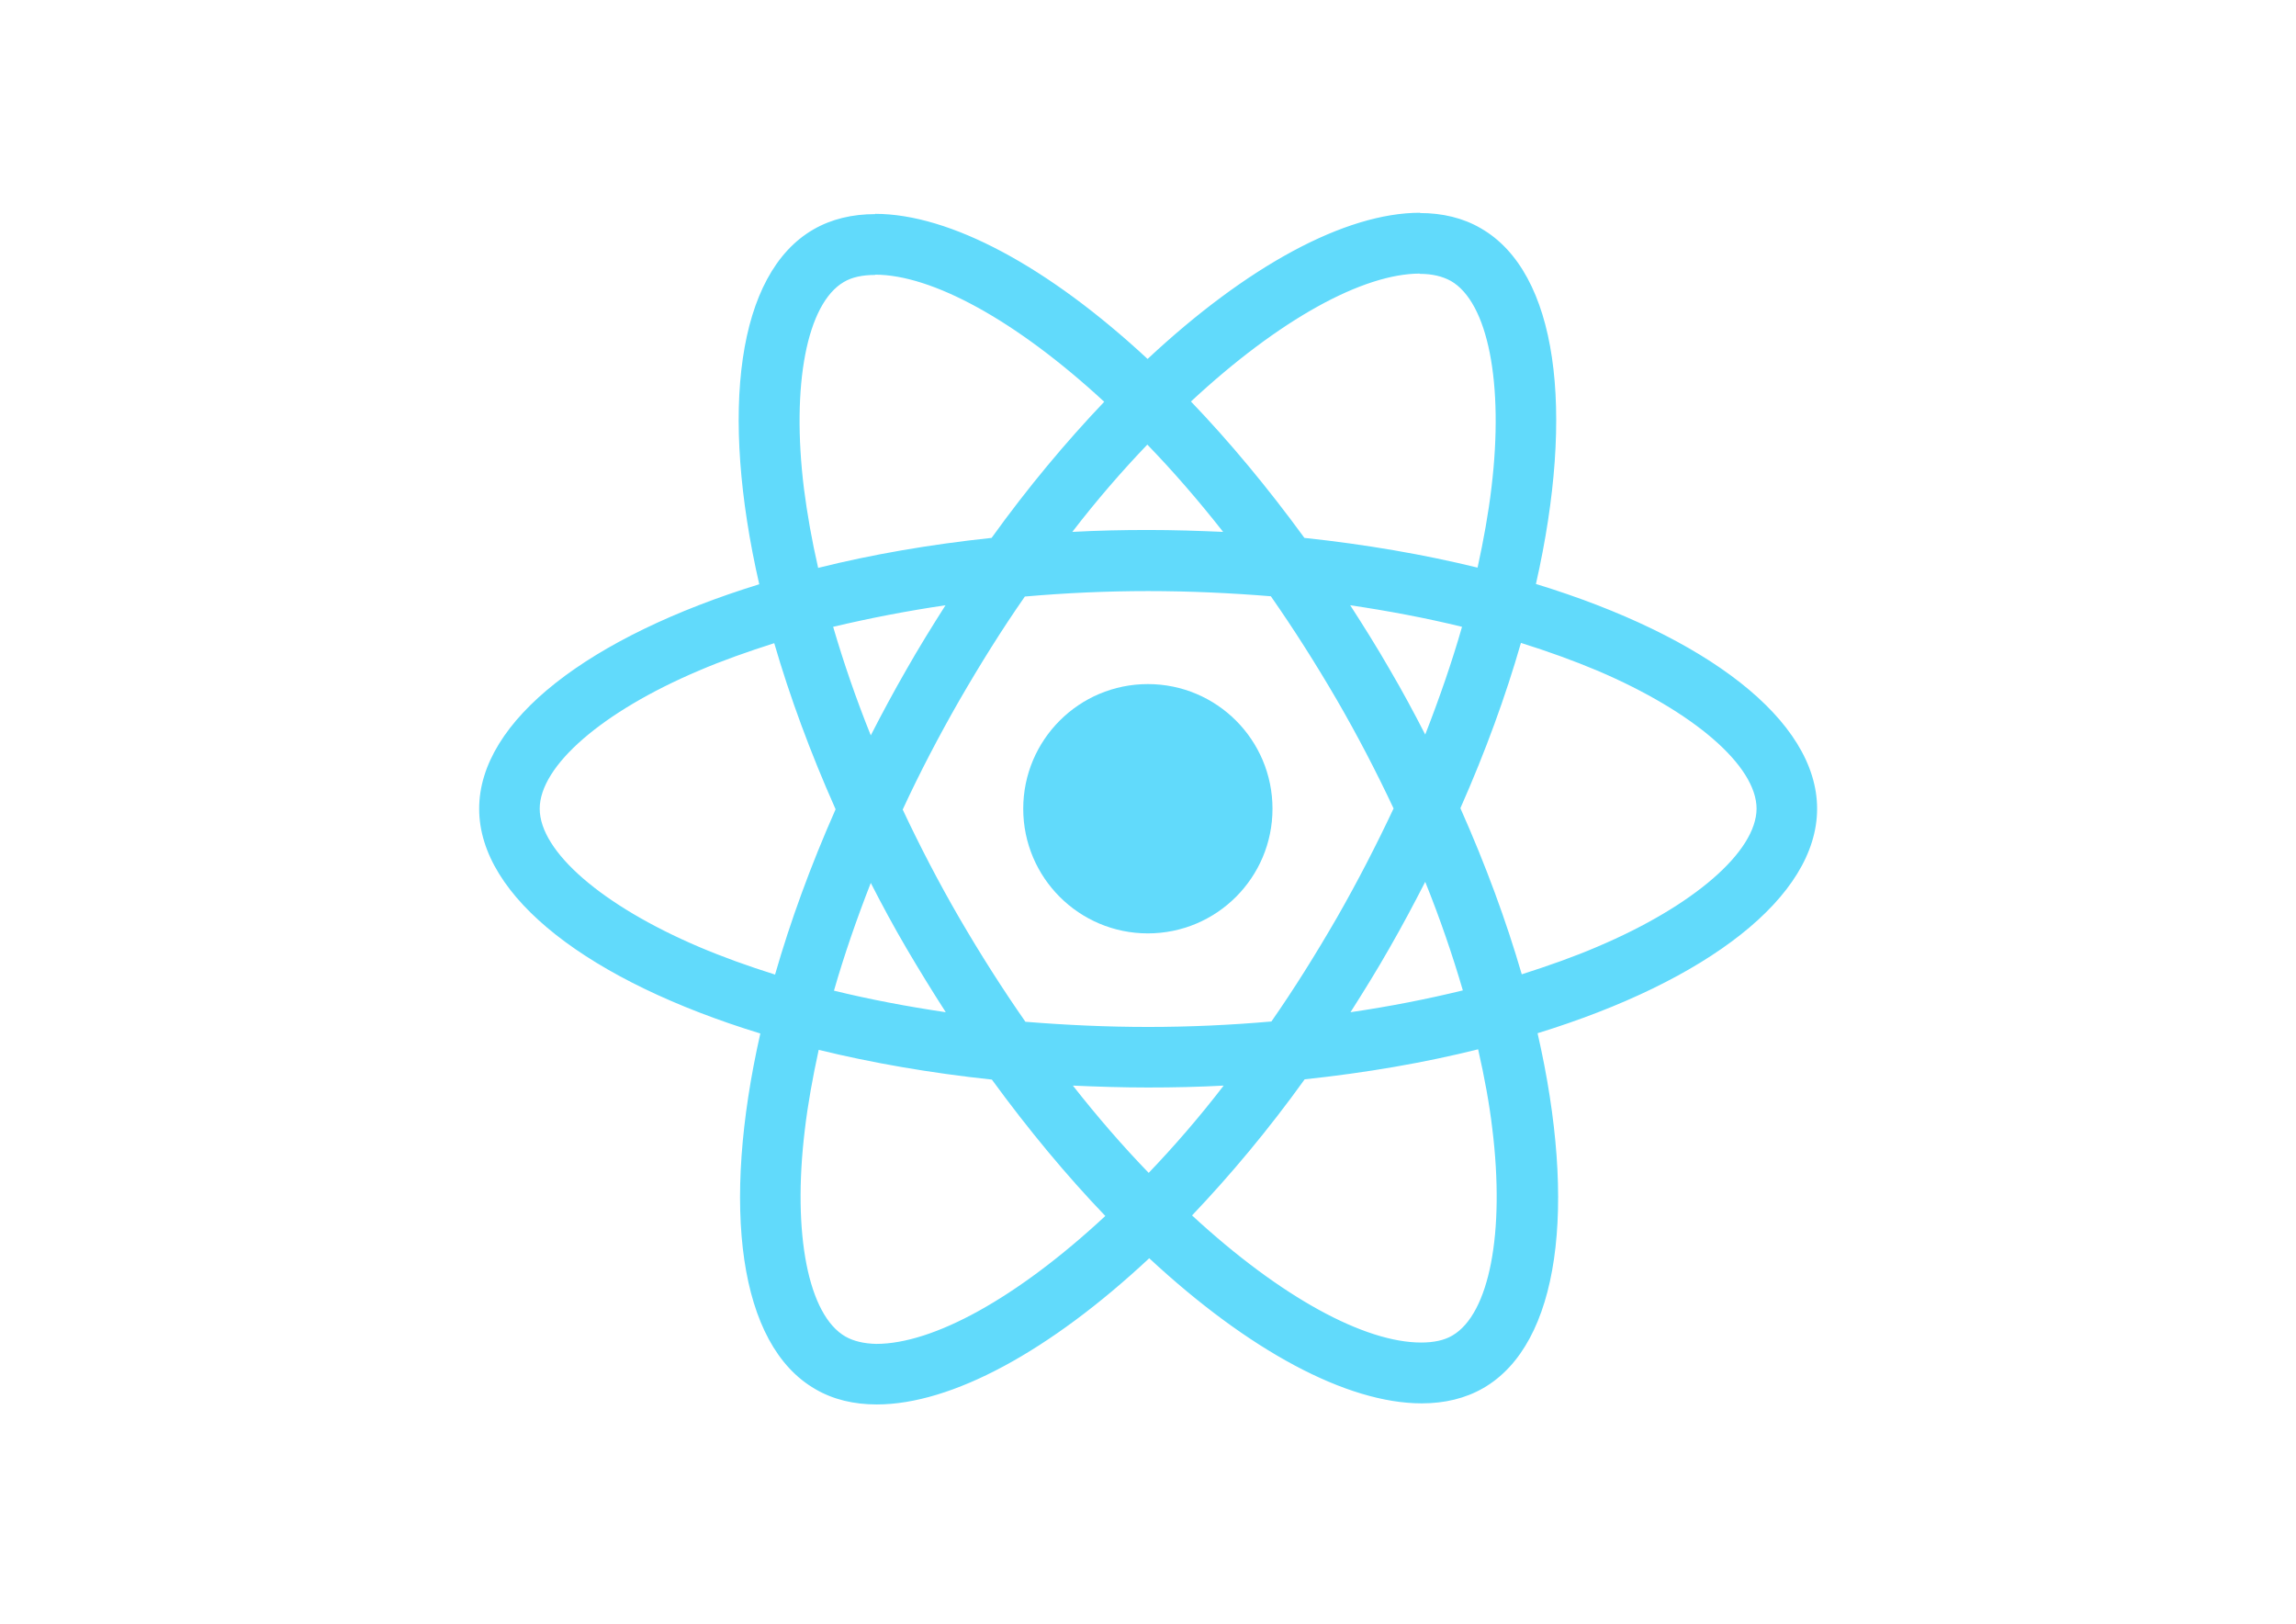
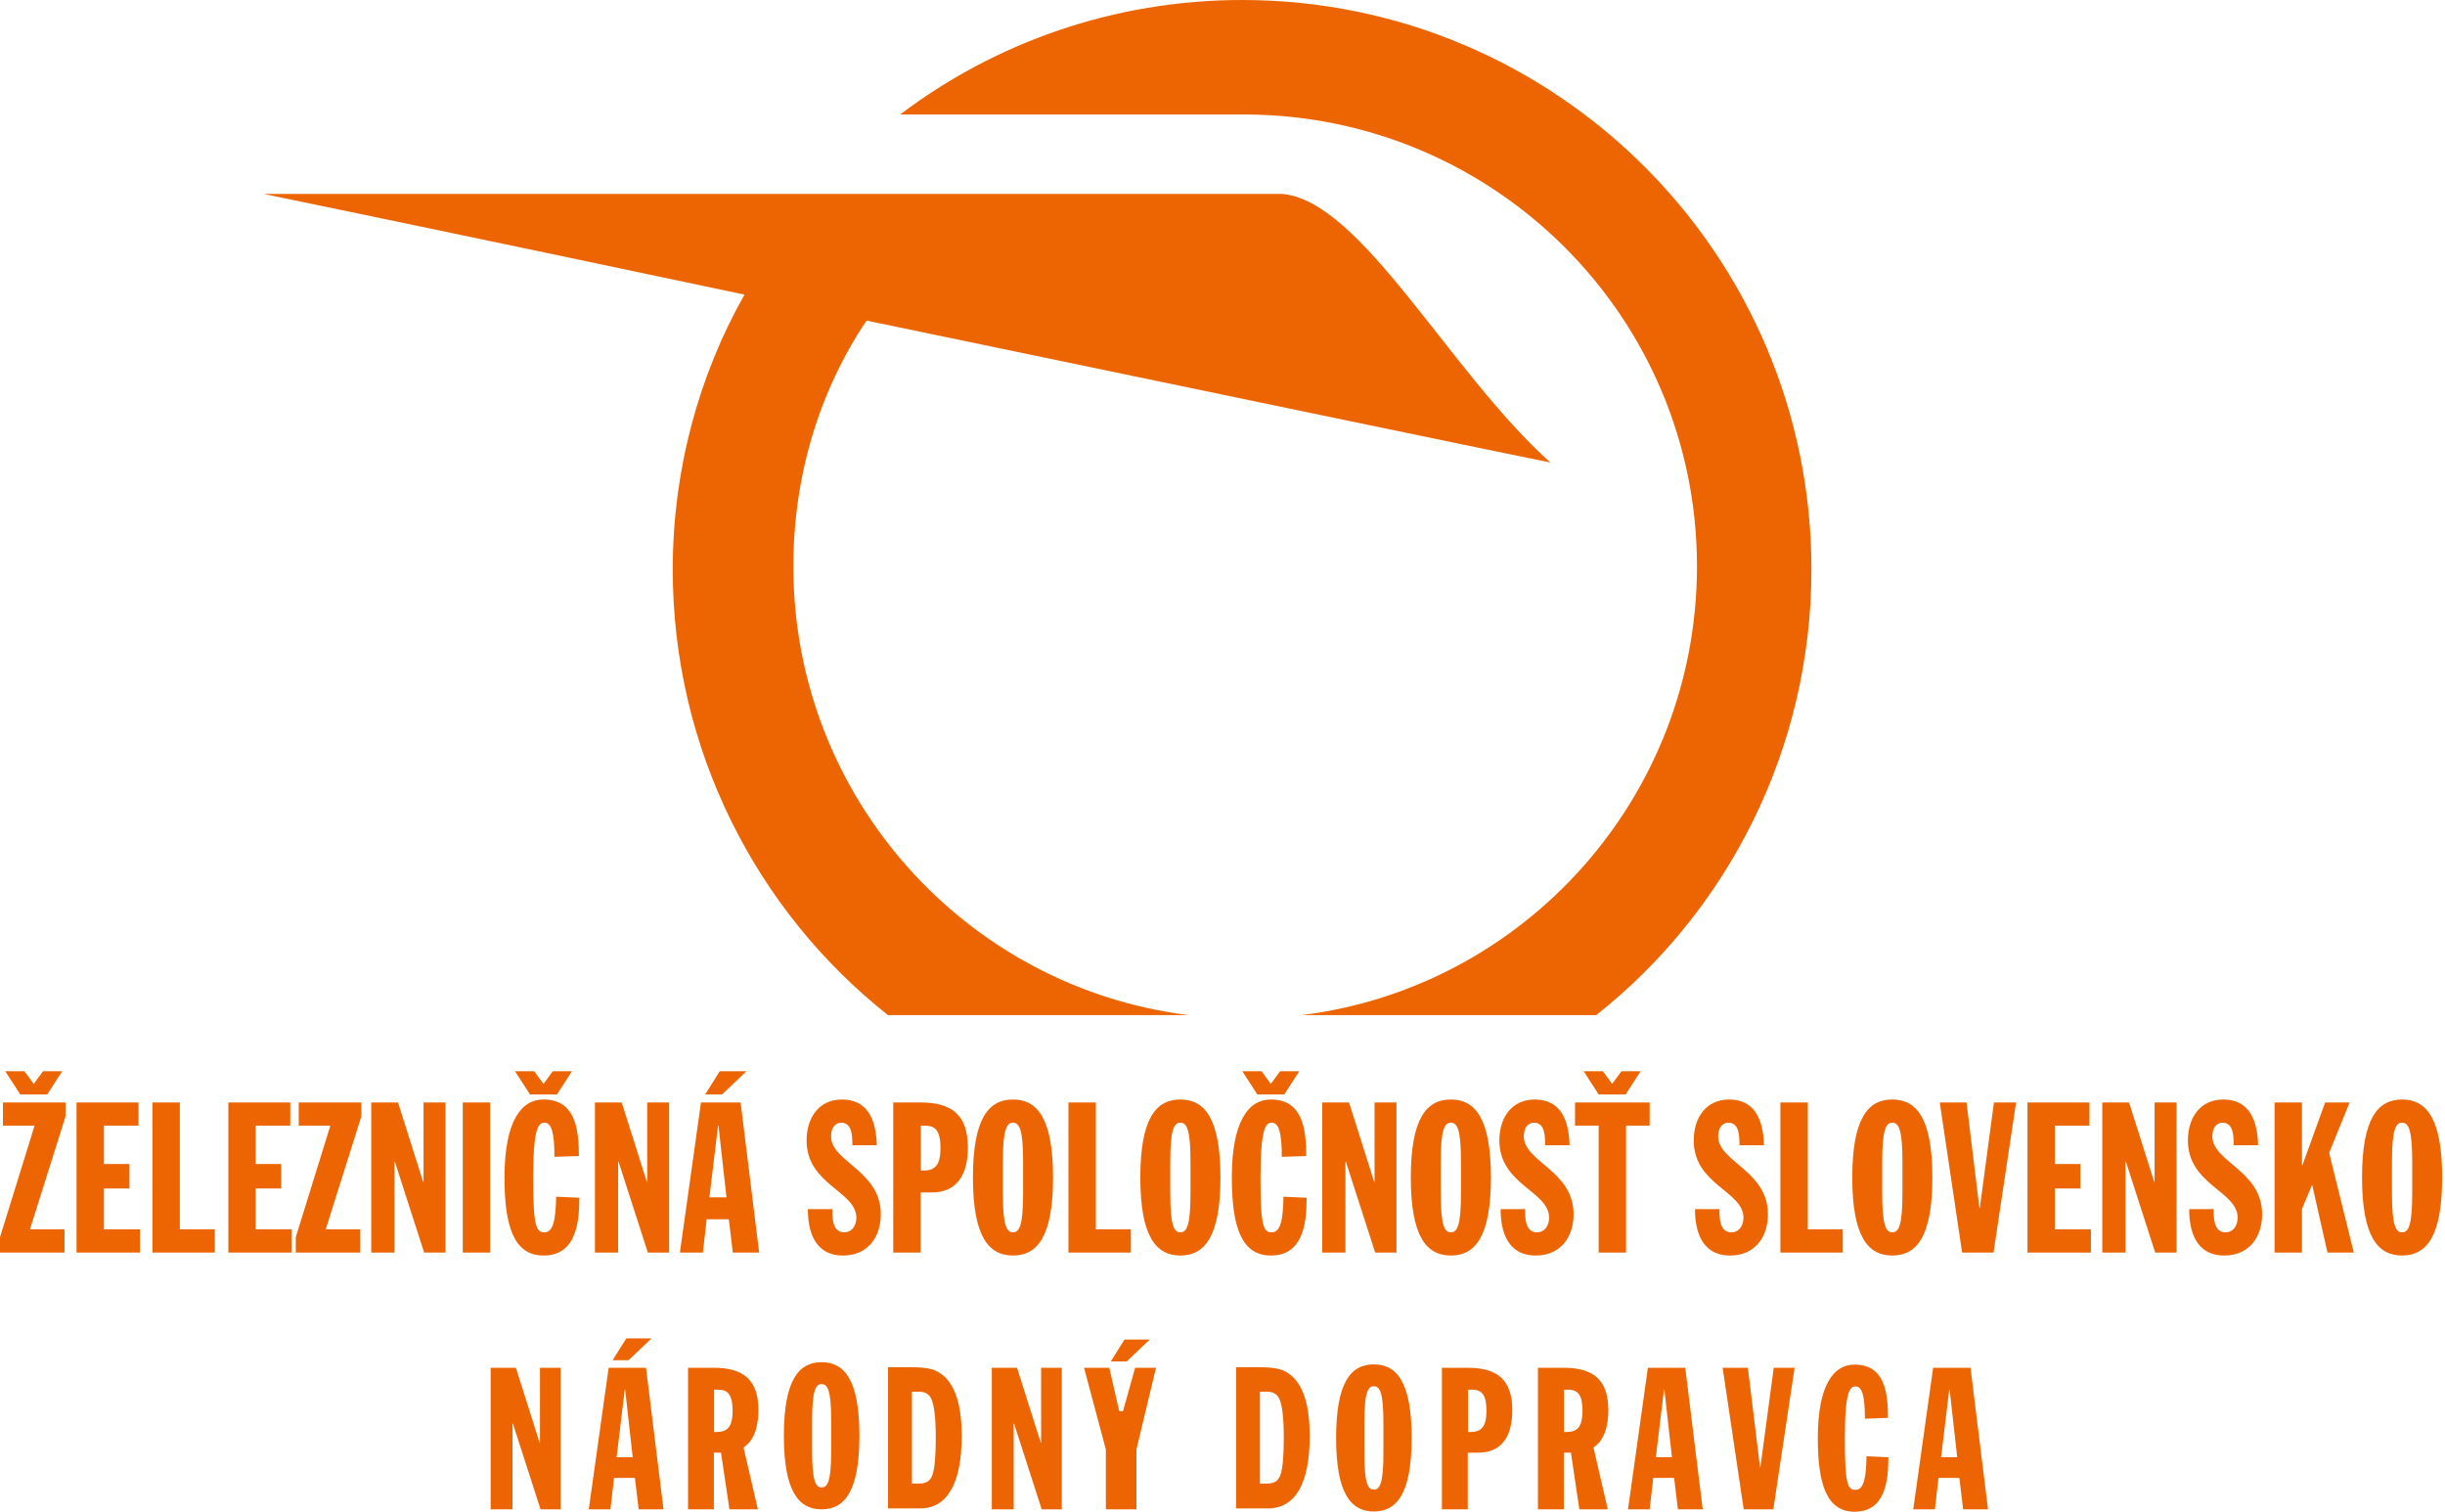
- <svg xmlns="http://www.w3.org/2000/svg" viewBox="0 0 841.9 595.3">
-   <g fill="#61DAFB">
-     <path d="M666.3 296.5c0-32.5-40.7-63.3-103.1-82.4 14.4-63.6 8-114.2-20.2-130.4-6.5-3.8-14.1-5.6-22.4-5.6v22.3c4.6 0 8.3.9 11.4 2.6 13.6 7.8 19.5 37.5 14.9 75.7-1.1 9.4-2.9 19.3-5.1 29.4-19.6-4.8-41-8.5-63.5-10.9-13.5-18.5-27.5-35.3-41.6-50 32.6-30.3 63.2-46.9 84-46.9V78c-27.5 0-63.5 19.6-99.9 53.6-36.4-33.8-72.4-53.2-99.9-53.2v22.3c20.7 0 51.4 16.5 84 46.6-14 14.7-28 31.4-41.3 49.9-22.6 2.4-44 6.1-63.6 11-2.3-10-4-19.7-5.2-29-4.7-38.2 1.1-67.9 14.6-75.8 3-1.8 6.9-2.6 11.5-2.6V78.5c-8.4 0-16 1.8-22.6 5.6-28.1 16.2-34.4 66.7-19.9 130.1-62.2 19.2-102.7 49.9-102.7 82.3 0 32.5 40.7 63.3 103.1 82.4-14.4 63.6-8 114.2 20.2 130.4 6.5 3.8 14.1 5.6 22.5 5.6 27.5 0 63.5-19.6 99.9-53.6 36.4 33.8 72.4 53.2 99.9 53.2 8.4 0 16-1.8 22.6-5.6 28.1-16.2 34.4-66.7 19.9-130.1 62-19.1 102.5-49.9 102.5-82.3zm-130.2-66.7c-3.7 12.9-8.3 26.2-13.5 39.5-4.1-8-8.4-16-13.1-24-4.6-8-9.5-15.8-14.4-23.4 14.2 2.1 27.9 4.7 41 7.9zm-45.8 106.5c-7.8 13.5-15.8 26.3-24.1 38.2-14.9 1.3-30 2-45.2 2-15.1 0-30.2-.7-45-1.9-8.3-11.9-16.4-24.6-24.2-38-7.6-13.1-14.5-26.4-20.8-39.8 6.2-13.4 13.2-26.8 20.7-39.9 7.8-13.5 15.8-26.3 24.1-38.2 14.9-1.3 30-2 45.2-2 15.1 0 30.2.7 45 1.9 8.3 11.9 16.4 24.6 24.2 38 7.6 13.1 14.5 26.4 20.8 39.8-6.3 13.4-13.2 26.8-20.7 39.9zm32.3-13c5.4 13.4 10 26.8 13.8 39.8-13.1 3.2-26.9 5.9-41.2 8 4.9-7.7 9.8-15.6 14.4-23.7 4.6-8 8.9-16.1 13-24.1zM421.2 430c-9.3-9.6-18.6-20.3-27.8-32 9 .4 18.2.7 27.5.7 9.4 0 18.7-.2 27.8-.7-9 11.7-18.3 22.4-27.5 32zm-74.4-58.9c-14.2-2.1-27.9-4.7-41-7.9 3.7-12.9 8.3-26.2 13.5-39.5 4.1 8 8.4 16 13.1 24 4.7 8 9.5 15.8 14.4 23.4zM420.7 163c9.3 9.6 18.6 20.3 27.8 32-9-.4-18.2-.7-27.5-.7-9.4 0-18.7.2-27.8.7 9-11.7 18.3-22.4 27.5-32zm-74 58.9c-4.9 7.7-9.8 15.6-14.4 23.7-4.6 8-8.9 16-13 24-5.4-13.4-10-26.8-13.8-39.8 13.1-3.1 26.9-5.8 41.2-7.9zm-90.5 125.2c-35.4-15.1-58.3-34.9-58.3-50.6 0-15.7 22.9-35.6 58.3-50.6 8.6-3.7 18-7 27.7-10.1 5.7 19.6 13.2 40 22.5 60.9-9.2 20.8-16.6 41.1-22.2 60.6-9.9-3.1-19.3-6.5-28-10.2zM310 490c-13.6-7.8-19.5-37.5-14.9-75.7 1.1-9.4 2.9-19.3 5.1-29.4 19.6 4.8 41 8.5 63.5 10.9 13.5 18.5 27.5 35.3 41.6 50-32.6 30.3-63.2 46.9-84 46.9-4.5-.1-8.3-1-11.3-2.7zm237.2-76.2c4.7 38.2-1.1 67.9-14.6 75.8-3 1.8-6.9 2.6-11.5 2.6-20.7 0-51.4-16.5-84-46.6 14-14.7 28-31.4 41.3-49.9 22.6-2.4 44-6.1 63.6-11 2.3 10.1 4.1 19.8 5.2 29.1zm38.5-66.7c-8.6 3.7-18 7-27.7 10.1-5.7-19.6-13.2-40-22.5-60.9 9.2-20.8 16.6-41.1 22.2-60.6 9.9 3.1 19.3 6.5 28.1 10.2 35.4 15.1 58.3 34.9 58.3 50.6-.1 15.7-23 35.6-58.4 50.6zM320.8 78.4z" />
-     <circle cx="420.9" cy="296.5" r="45.7" />
-     <path d="M520.5 78.1z" />
+ <svg xmlns="http://www.w3.org/2000/svg" width="359px" height="222px" viewBox="0 0 359 222" version="1.1">
+   <g id="Symbols" stroke="none" stroke-width="1" fill="none" fill-rule="evenodd">
+     <g id="Logo/ZSSK/Default" fill="#EC6502">
+       <path d="M0.774,157.292 L3.591,157.292 L4.952,159.148 L6.315,157.292 L9.132,157.292 L6.934,160.696 L2.972,160.696 L0.774,157.292 Z M75.623,157.292 L78.439,157.292 L79.801,159.148 L81.164,157.292 L83.98,157.292 L81.783,160.696 L77.82,160.696 L75.623,157.292 Z M105.494,165.278 L105.433,165.278 L104.163,175.803 L106.671,175.803 L105.494,165.278 Z M105.68,157.292 L109.611,157.292 L106.02,160.696 L103.544,160.696 L105.68,157.292 Z M135.21,171.872 L135.552,171.872 C137.192,171.872 138.089,171.222 138.089,168.56 C138.089,165.372 136.85,165.278 135.52,165.278 L135.21,165.278 L135.21,171.872 Z M147.252,175.215 C147.252,179.982 147.809,180.941 148.738,180.941 C149.667,180.941 150.224,179.982 150.224,175.215 L150.224,170.571 C150.224,165.804 149.667,164.845 148.738,164.845 C147.809,164.845 147.252,165.804 147.252,170.571 L147.252,175.215 Z M171.831,175.215 C171.831,179.982 172.387,180.941 173.316,180.941 C174.244,180.941 174.802,179.982 174.802,175.215 L174.802,170.571 C174.802,165.804 174.244,164.845 173.316,164.845 C172.387,164.845 171.831,165.804 171.831,170.571 L171.831,175.215 Z M182.417,157.292 L185.234,157.292 L186.595,159.148 L187.957,157.292 L190.774,157.292 L188.576,160.696 L184.615,160.696 L182.417,157.292 Z M211.546,175.215 C211.546,179.982 212.102,180.941 213.031,180.941 C213.96,180.941 214.517,179.982 214.517,175.215 L214.517,170.571 C214.517,165.804 213.96,164.845 213.031,164.845 C212.102,164.845 211.546,165.804 211.546,170.571 L211.546,175.215 Z M232.532,157.292 L235.351,157.292 L236.711,159.148 L238.074,157.292 L240.89,157.292 L238.693,160.696 L234.732,160.696 L232.532,157.292 Z M276.366,175.215 C276.366,179.982 276.921,180.941 277.851,180.941 C278.779,180.941 279.337,179.982 279.337,175.215 L279.337,170.571 C279.337,165.804 278.779,164.845 277.851,164.845 C276.921,164.845 276.366,165.804 276.366,170.571 L276.366,175.215 Z M351.214,175.215 C351.214,179.982 351.772,180.941 352.701,180.941 C353.629,180.941 354.186,179.982 354.186,175.215 L354.186,170.571 C354.186,165.804 353.629,164.845 352.701,164.845 C351.772,164.845 351.214,165.804 351.214,170.571 L351.214,175.215 Z M72.042,200.831 L75.749,200.831 L79.223,211.807 L79.282,211.807 L79.282,200.831 L82.317,200.831 L82.317,221.614 L79.369,221.614 L75.311,209.032 L75.254,209.032 L75.254,221.614 L72.042,221.614 L72.042,200.831 Z M352.701,161.439 C356.261,161.439 358.583,164.194 358.583,172.893 C358.583,181.592 356.261,184.347 352.701,184.347 C349.141,184.347 346.819,181.592 346.819,172.893 C346.819,164.194 349.141,161.439 352.701,161.439 Z M333.974,161.873 L337.996,161.873 L337.996,171.098 L338.059,171.098 L341.401,161.873 L344.992,161.873 L341.99,169.271 L345.611,183.913 L341.741,183.913 L339.513,174.039 L339.452,174.039 L337.996,177.506 L337.996,183.913 L333.974,183.913 L333.974,161.873 Z M325.026,177.537 C325.026,178.774 325.026,180.941 326.76,180.941 C328.092,180.941 328.556,179.704 328.556,178.806 C328.556,174.875 321.251,173.977 321.251,167.445 C321.251,164.133 323.044,161.439 326.45,161.439 C330.071,161.439 331.464,164.194 331.558,168.157 L327.967,168.157 C327.967,166.919 327.967,164.845 326.358,164.845 C325.397,164.845 324.841,165.649 324.841,166.856 C324.841,170.603 332.146,171.872 332.146,178.279 C332.146,181.653 330.226,184.347 326.605,184.347 C322.303,184.347 321.436,180.569 321.436,177.537 L325.026,177.537 Z M308.682,161.873 L312.613,161.873 L316.297,173.512 L316.358,173.512 L316.358,161.873 L319.578,161.873 L319.578,183.913 L316.452,183.913 L312.148,170.571 L312.087,170.571 L312.087,183.913 L308.682,183.913 L308.682,161.873 Z M297.694,161.873 L306.794,161.873 L306.794,165.278 L301.716,165.278 L301.716,170.912 L305.464,170.912 L305.464,174.503 L301.716,174.503 L301.716,180.508 L307.01,180.508 L307.01,183.913 L297.694,183.913 L297.694,161.873 Z M284.816,161.873 L288.747,161.873 L290.635,177.351 L290.698,177.351 L292.771,161.873 L296.022,161.873 L292.71,183.913 L288.097,183.913 L284.816,161.873 Z M277.851,161.439 C281.411,161.439 283.732,164.194 283.732,172.893 C283.732,181.592 281.411,184.347 277.851,184.347 C274.291,184.347 271.969,181.592 271.969,172.893 C271.969,164.194 274.291,161.439 277.851,161.439 Z M261.414,161.873 L265.439,161.873 L265.439,180.508 L270.577,180.508 L270.577,183.913 L261.414,183.913 L261.414,161.873 Z M252.467,177.537 C252.467,178.774 252.467,180.941 254.2,180.941 C255.533,180.941 255.997,179.704 255.997,178.806 C255.997,174.875 248.691,173.977 248.691,167.445 C248.691,164.133 250.488,161.439 253.891,161.439 C257.514,161.439 258.907,164.194 258.999,168.157 L255.408,168.157 C255.408,166.919 255.408,164.845 253.799,164.845 C252.84,164.845 252.282,165.649 252.282,166.856 C252.282,170.603 259.587,171.872 259.587,178.279 C259.587,181.653 257.669,184.347 254.046,184.347 C249.744,184.347 248.876,180.569 248.876,177.537 L252.467,177.537 Z M234.732,165.278 L231.263,165.278 L231.263,161.873 L242.222,161.873 L242.222,165.278 L238.754,165.278 L238.754,183.913 L234.732,183.913 L234.732,165.278 Z M223.927,177.537 C223.927,178.774 223.927,180.941 225.66,180.941 C226.992,180.941 227.456,179.704 227.456,178.806 C227.456,174.875 220.151,173.977 220.151,167.445 C220.151,164.133 221.945,161.439 225.351,161.439 C228.974,161.439 230.367,164.194 230.458,168.157 L226.868,168.157 C226.868,166.919 226.868,164.845 225.259,164.845 C224.3,164.845 223.742,165.649 223.742,166.856 C223.742,170.603 231.048,171.872 231.048,178.279 C231.048,181.653 229.129,184.347 225.505,184.347 C221.204,184.347 220.336,180.569 220.336,177.537 L223.927,177.537 Z M213.031,161.439 C216.591,161.439 218.913,164.194 218.913,172.893 C218.913,181.592 216.591,184.347 213.031,184.347 C209.47,184.347 207.149,181.592 207.149,172.893 C207.149,164.194 209.47,161.439 213.031,161.439 Z M194.148,161.873 L198.08,161.873 L201.764,173.512 L201.825,173.512 L201.825,161.873 L205.045,161.873 L205.045,183.913 L201.918,183.913 L197.615,170.571 L197.554,170.571 L197.554,183.913 L194.148,183.913 L194.148,161.873 Z M188.205,169.859 C188.205,166.208 187.741,164.845 186.749,164.845 C185.914,164.845 185.079,165.401 185.079,172.893 C185.079,180.138 185.511,180.941 186.749,180.941 C188.081,180.941 188.391,178.898 188.452,175.711 L191.857,175.864 C191.857,179.704 191.301,184.347 186.595,184.347 C182.293,184.347 180.869,180.138 180.869,172.893 C180.869,164.473 183.407,161.439 186.595,161.439 C191.238,161.439 191.796,165.712 191.796,169.735 L188.205,169.859 Z M173.316,161.439 C176.876,161.439 179.197,164.194 179.197,172.893 C179.197,181.592 176.876,184.347 173.316,184.347 C169.756,184.347 167.435,181.592 167.435,172.893 C167.435,164.194 169.756,161.439 173.316,161.439 Z M156.879,161.873 L160.903,161.873 L160.903,180.508 L166.042,180.508 L166.042,183.913 L156.879,183.913 L156.879,161.873 Z M148.738,161.439 C152.298,161.439 154.619,164.194 154.619,172.893 C154.619,181.592 152.298,184.347 148.738,184.347 C145.178,184.347 142.856,181.592 142.856,172.893 C142.856,164.194 145.178,161.439 148.738,161.439 Z M131.155,161.873 L135.18,161.873 C139.73,161.873 142.113,163.698 142.113,168.467 C142.113,172.43 140.566,175.091 136.79,175.091 L135.18,175.091 L135.18,183.913 L131.155,183.913 L131.155,161.873 Z M122.209,177.537 C122.209,178.774 122.209,180.941 123.943,180.941 C125.274,180.941 125.738,179.704 125.738,178.806 C125.738,174.875 118.433,173.977 118.433,167.445 C118.433,164.133 120.228,161.439 123.633,161.439 C127.255,161.439 128.648,164.194 128.741,168.157 L125.15,168.157 C125.15,166.919 125.15,164.845 123.54,164.845 C122.581,164.845 122.024,165.649 122.024,166.856 C122.024,170.603 129.329,171.872 129.329,178.279 C129.329,181.653 127.41,184.347 123.789,184.347 C119.485,184.347 118.618,180.569 118.618,177.537 L122.209,177.537 Z M102.925,161.873 L108.744,161.873 L111.468,183.913 L107.599,183.913 L107.011,179.022 L103.761,179.022 L103.204,183.913 L99.829,183.913 L102.925,161.873 Z M87.354,161.873 L91.286,161.873 L94.969,173.512 L95.031,173.512 L95.031,161.873 L98.25,161.873 L98.25,183.913 L95.124,183.913 L90.821,170.571 L90.76,170.571 L90.76,183.913 L87.354,183.913 L87.354,161.873 Z M81.411,169.859 C81.411,166.208 80.947,164.845 79.956,164.845 C79.121,164.845 78.285,165.401 78.285,172.893 C78.285,180.138 78.717,180.941 79.956,180.941 C81.287,180.941 81.596,178.898 81.658,175.711 L85.064,175.864 C85.064,179.704 84.507,184.347 79.801,184.347 C75.498,184.347 74.075,180.138 74.075,172.893 C74.075,164.473 76.612,161.439 79.801,161.439 C84.445,161.439 85.001,165.712 85.001,169.735 L81.411,169.859 Z M67.945,183.913 L71.969,183.913 L71.969,161.873 L67.945,161.873 L67.945,183.913 Z M54.511,161.873 L58.442,161.873 L62.125,173.512 L62.188,173.512 L62.188,161.873 L65.407,161.873 L65.407,183.913 L62.28,183.913 L57.978,170.571 L57.916,170.571 L57.916,183.913 L54.511,183.913 L54.511,161.873 Z M43.43,181.653 L48.506,165.278 L43.862,165.278 L43.862,161.873 L53.056,161.873 L53.056,163.916 L47.825,180.508 L52.901,180.508 L52.901,183.913 L43.43,183.913 L43.43,181.653 Z M33.525,161.873 L42.624,161.873 L42.624,165.278 L37.548,165.278 L37.548,170.912 L41.293,170.912 L41.293,174.503 L37.548,174.503 L37.548,180.508 L42.841,180.508 L42.841,183.913 L33.525,183.913 L33.525,161.873 Z M22.38,161.873 L26.404,161.873 L26.404,180.508 L31.543,180.508 L31.543,183.913 L22.38,183.913 L22.38,161.873 Z M11.236,161.873 L20.338,161.873 L20.338,165.278 L15.26,165.278 L15.26,170.912 L19.007,170.912 L19.007,174.503 L15.26,174.503 L15.26,180.508 L20.554,180.508 L20.554,183.913 L11.236,183.913 L11.236,161.873 Z M0,181.653 L5.077,165.278 L0.433,165.278 L0.433,161.873 L9.627,161.873 L9.627,163.916 L4.395,180.508 L9.472,180.508 L9.472,183.913 L0,183.913 L0,181.653 Z M182.379,0 C163.547,0 146.067,6.277 132.175,16.811 L183.05,16.811 C219.581,17.039 249.167,46.619 249.167,83.157 C249.167,116.993 223.841,145.008 191.12,149.048 L234.372,149.048 C253.646,133.807 265.974,110.045 265.974,83.6 C265.974,37.437 228.544,0 182.379,0 Z M91.791,204.042 L91.734,204.042 L90.536,213.967 L92.901,213.967 L91.791,204.042 Z M91.967,196.51 L95.673,196.51 L92.287,199.722 L89.952,199.722 L91.967,196.51 Z M89.368,200.831 L94.856,200.831 L97.425,221.614 L93.776,221.614 L93.222,217.003 L90.156,217.003 L89.631,221.614 L86.449,221.614 L89.368,200.831 Z M244.381,204.043 L244.323,204.043 L243.126,213.967 L245.491,213.967 L244.381,204.043 Z M241.958,200.831 L247.446,200.831 L250.015,221.614 L246.366,221.614 L245.812,217.003 L242.746,217.003 L242.221,221.614 L239.039,221.614 L241.958,200.831 Z M286.266,204.043 L286.208,204.043 L285.01,213.967 L287.376,213.967 L286.266,204.043 Z M283.843,200.831 L289.331,200.831 L291.9,221.614 L288.251,221.614 L287.696,217.003 L284.631,217.003 L284.106,221.614 L280.924,221.614 L283.843,200.831 Z M252.935,200.831 L256.642,200.831 L258.423,215.427 L258.482,215.427 L260.437,200.831 L263.502,200.831 L260.38,221.614 L256.029,221.614 L252.935,200.831 Z M200.326,213.316 C200.326,217.813 200.851,218.717 201.727,218.717 C202.602,218.717 203.128,217.813 203.128,213.316 L203.128,208.938 C203.128,204.442 202.602,203.539 201.727,203.539 C200.851,203.539 200.326,204.442 200.326,208.938 L200.326,213.316 Z M201.727,200.327 C205.083,200.327 207.272,202.925 207.272,211.128 C207.272,219.331 205.083,221.929 201.727,221.929 C198.37,221.929 196.181,219.331 196.181,211.128 C196.181,202.925 198.37,200.327 201.727,200.327 Z M215.54,210.259 L215.862,210.259 C217.409,210.259 218.255,209.646 218.255,207.136 C218.255,204.13 217.087,204.042 215.832,204.042 L215.54,204.042 L215.54,210.259 Z M211.716,200.831 L215.511,200.831 C219.802,200.831 222.05,202.553 222.05,207.049 C222.05,210.786 220.591,213.296 217.03,213.296 L215.511,213.296 L215.511,221.614 L211.716,221.614 L211.716,200.831 Z M229.642,210.259 L229.963,210.259 C231.51,210.259 232.356,209.646 232.356,207.136 C232.356,204.13 231.188,204.042 229.933,204.042 L229.642,204.042 L229.642,210.259 Z M225.817,200.831 L229.613,200.831 C233.903,200.831 236.151,202.553 236.151,207.049 C236.151,209.564 235.489,211.523 233.97,212.536 L236.071,221.614 L231.897,221.614 L230.658,213.296 L229.613,213.296 L229.613,221.614 L225.817,221.614 L225.817,200.831 Z M145.627,200.831 L149.334,200.831 L152.808,211.807 L152.866,211.807 L152.866,200.831 L155.902,200.831 L155.902,221.614 L152.954,221.614 L148.896,209.032 L148.838,209.032 L148.838,221.614 L145.627,221.614 L145.627,200.831 Z M119.242,213.003 C119.242,217.499 119.767,218.402 120.643,218.402 C121.518,218.402 122.044,217.499 122.044,213.003 L122.044,208.624 C122.044,204.129 121.518,203.225 120.643,203.225 C119.767,203.225 119.242,204.129 119.242,208.624 L119.242,213.003 Z M120.643,200.013 C123.999,200.013 126.188,202.61 126.188,210.813 C126.188,219.017 123.999,221.614 120.643,221.614 C117.286,221.614 115.097,219.017 115.097,210.813 C115.097,202.61 117.286,200.013 120.643,200.013 Z M273.828,208.303 C273.828,204.857 273.39,203.573 272.456,203.573 C271.669,203.573 270.88,204.099 270.88,211.163 C270.88,217.994 271.288,218.753 272.456,218.753 C273.711,218.753 274.003,216.826 274.062,213.819 L277.273,213.966 C277.273,217.585 276.748,221.964 272.31,221.964 C268.253,221.964 266.91,217.994 266.91,211.163 C266.91,203.223 269.303,200.361 272.31,200.361 C276.689,200.361 277.214,204.391 277.214,208.186 L273.828,208.303 Z M104.848,210.259 L105.17,210.259 C106.716,210.259 107.563,209.646 107.563,207.136 C107.563,204.13 106.394,204.042 105.14,204.042 L104.848,204.042 L104.848,210.259 Z M101.023,200.83 L104.819,200.83 C109.109,200.83 111.357,202.553 111.357,207.049 C111.357,209.564 110.695,211.523 109.176,212.536 L111.277,221.614 L107.103,221.614 L105.865,213.296 L104.819,213.296 L104.819,221.614 L101.023,221.614 L101.023,200.83 Z M165.111,196.688 L168.818,196.688 L165.432,199.899 L163.097,199.899 L165.111,196.688 Z M159.17,200.831 L162.877,200.831 L164.338,207.205 L164.891,207.205 L166.672,200.831 L169.737,200.831 L166.863,212.82 L166.863,221.613 L162.373,221.614 L162.373,212.82 L159.17,200.831 Z M133.896,217.832 L134.943,217.832 C135.497,217.832 135.933,217.724 136.247,217.506 C136.565,217.288 136.797,216.931 136.949,216.433 C137.25,215.483 137.399,213.711 137.399,211.119 C137.399,208.272 137.185,206.375 136.757,205.421 C136.443,204.701 135.837,204.343 134.943,204.343 L133.896,204.343 L133.896,217.832 Z M130.394,221.477 L130.394,200.745 L133.731,200.745 C135.078,200.745 136.103,200.849 136.819,201.051 C137.529,201.253 138.17,201.632 138.742,202.187 C140.386,203.768 141.206,206.654 141.206,210.844 C141.206,214.328 140.687,216.972 139.649,218.775 C138.607,220.574 137.089,221.477 135.083,221.477 L130.394,221.477 Z M184.995,217.832 L186.042,217.832 C186.596,217.832 187.032,217.724 187.346,217.506 C187.664,217.288 187.895,216.931 188.048,216.433 C188.349,215.483 188.498,213.711 188.498,211.119 C188.498,208.272 188.284,206.375 187.856,205.421 C187.542,204.701 186.936,204.343 186.042,204.343 L184.995,204.343 L184.995,217.832 Z M181.493,221.477 L181.493,200.745 L184.829,200.745 C186.177,200.745 187.202,200.849 187.917,201.051 C188.628,201.253 189.269,201.632 189.841,202.187 C191.485,203.768 192.305,206.654 192.305,210.844 C192.305,214.328 191.786,216.972 190.748,218.775 C189.706,220.574 188.188,221.477 186.182,221.477 L181.493,221.477 Z M116.486,83.157 C116.486,69.934 120.296,57.379 127.244,47.073 C175.653,57.151 226.308,67.686 227.649,67.912 C212.855,54.688 199.858,29.364 188.202,28.469 L145.399,28.469 L119.62,28.469 L38.713,28.469 C38.713,28.469 71.215,35.189 109.314,43.26 C102.589,55.144 98.779,69.037 98.779,83.6 C98.779,110.045 111.106,133.807 130.382,149.048 L174.535,149.048 C141.81,145.008 116.486,116.993 116.486,83.157 Z" id="Logo" />
+     </g>
  </g>
</svg>
